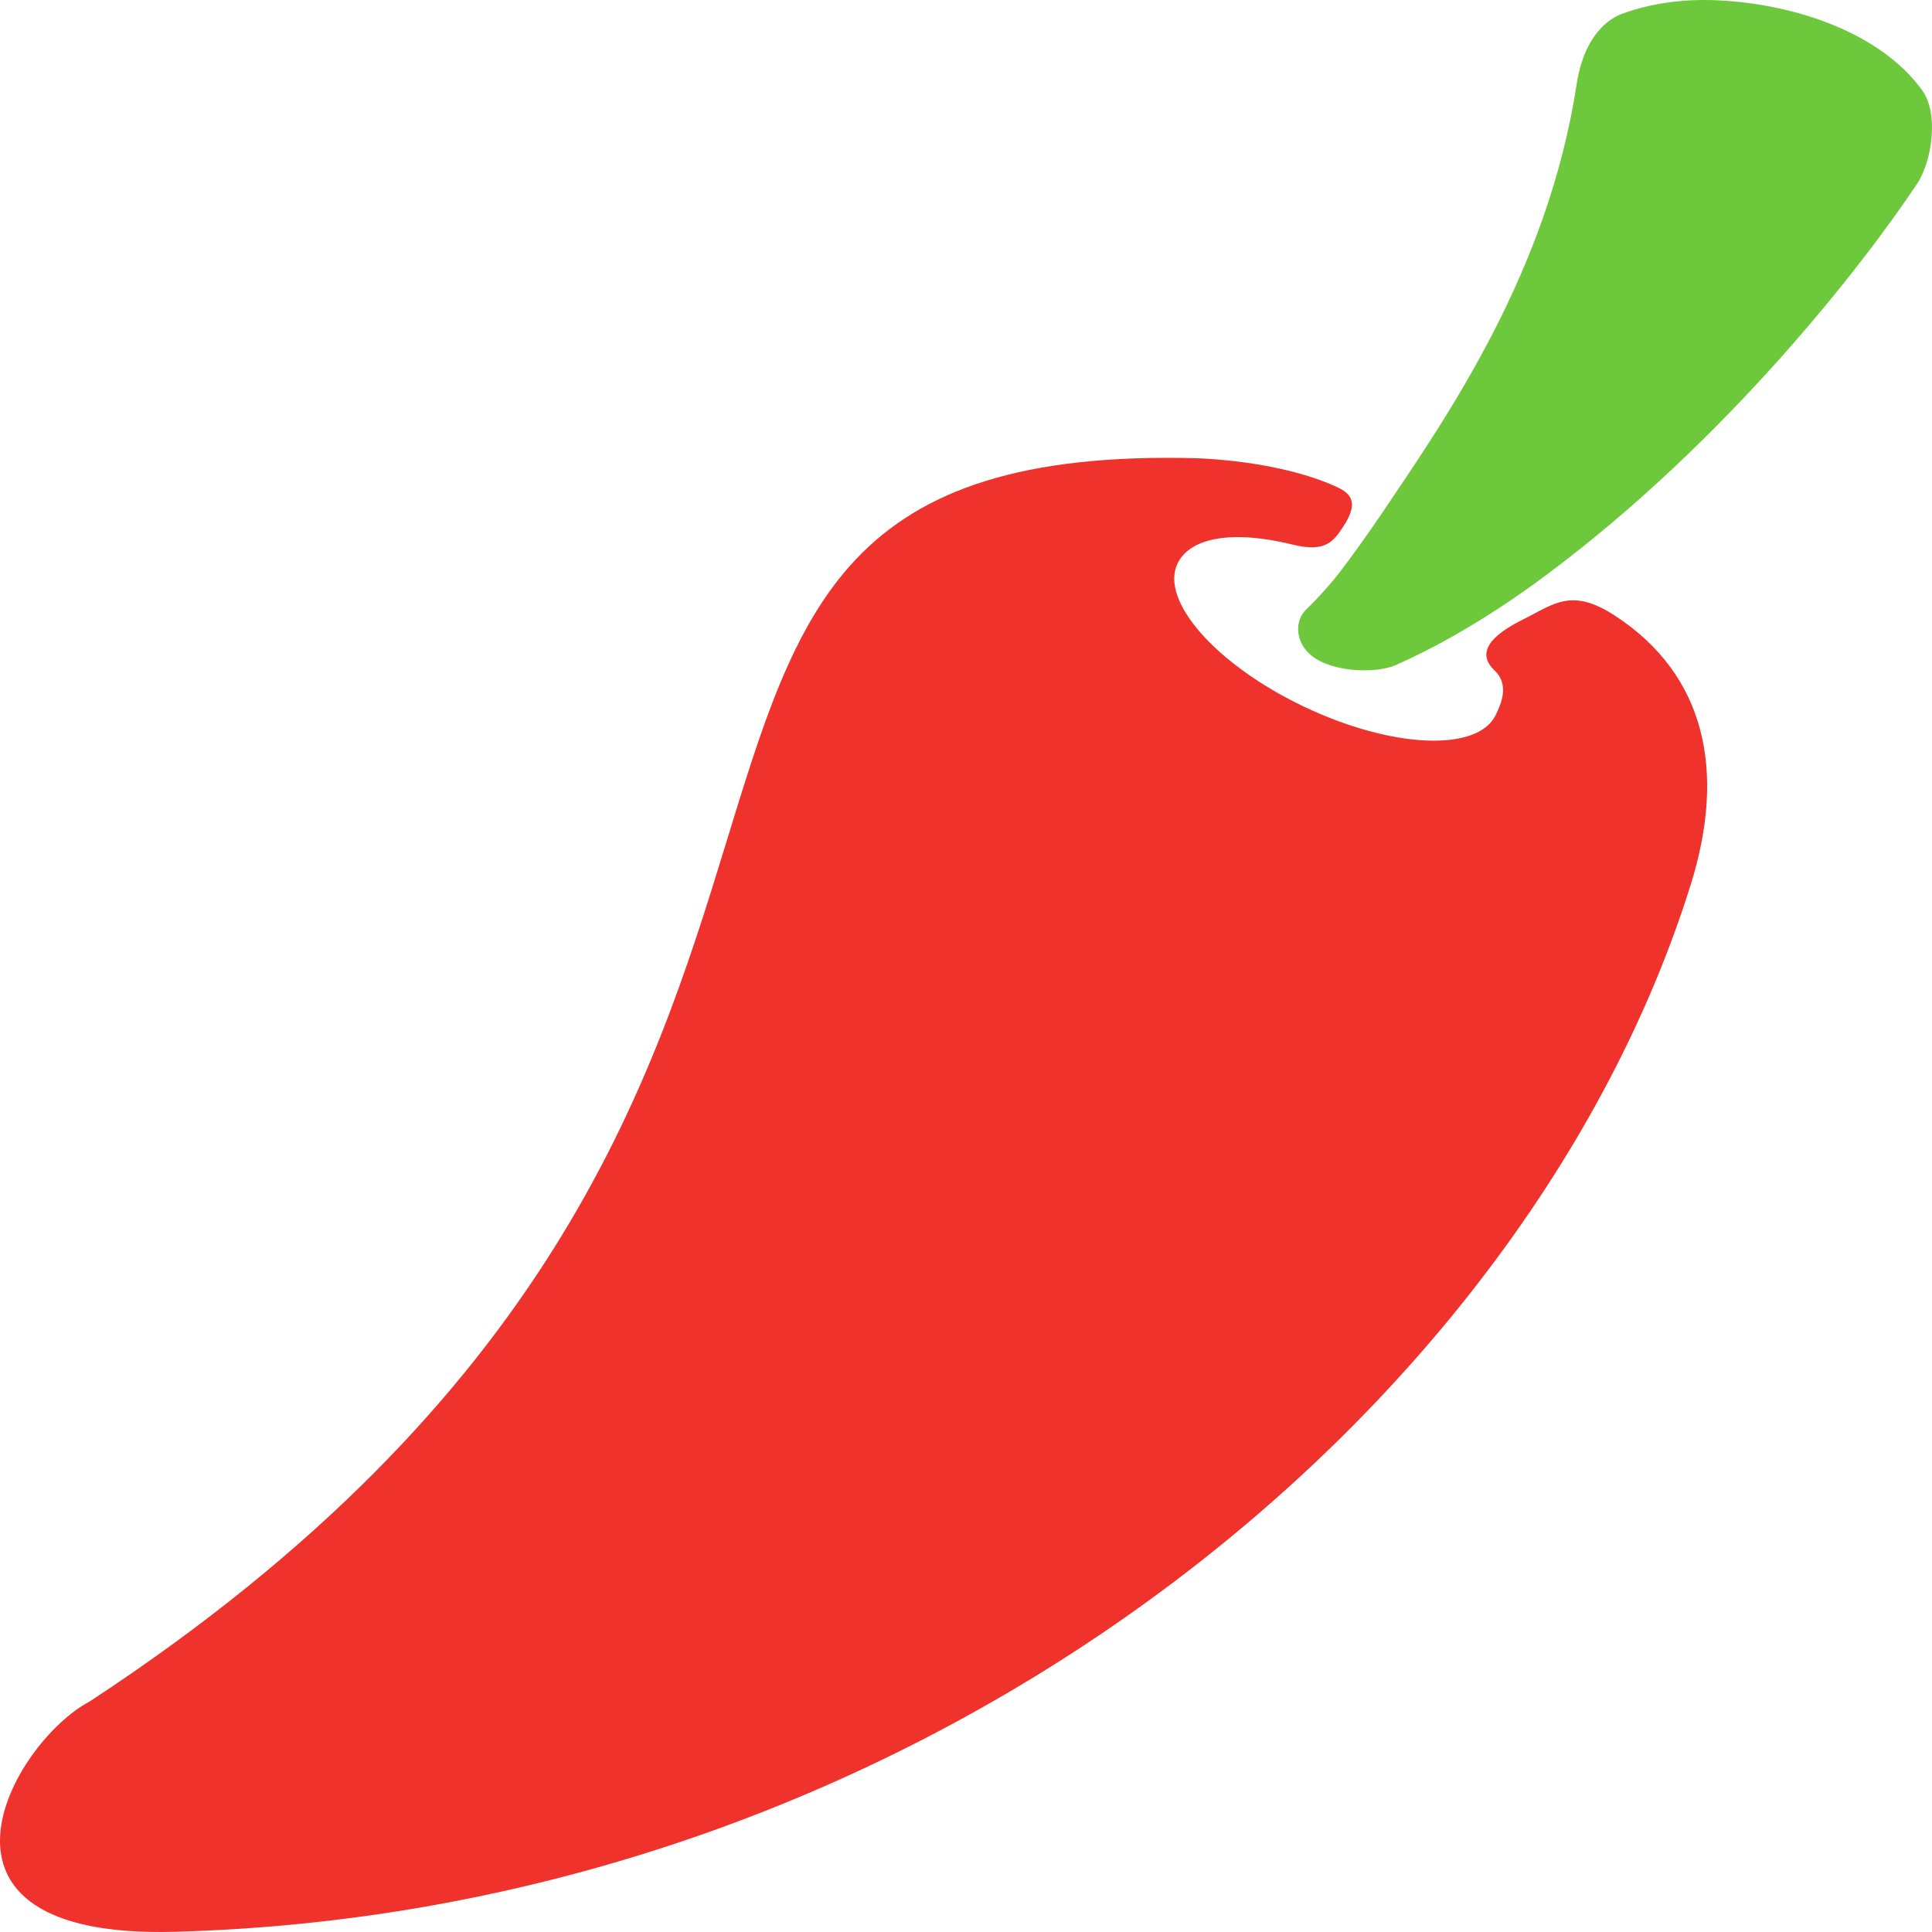
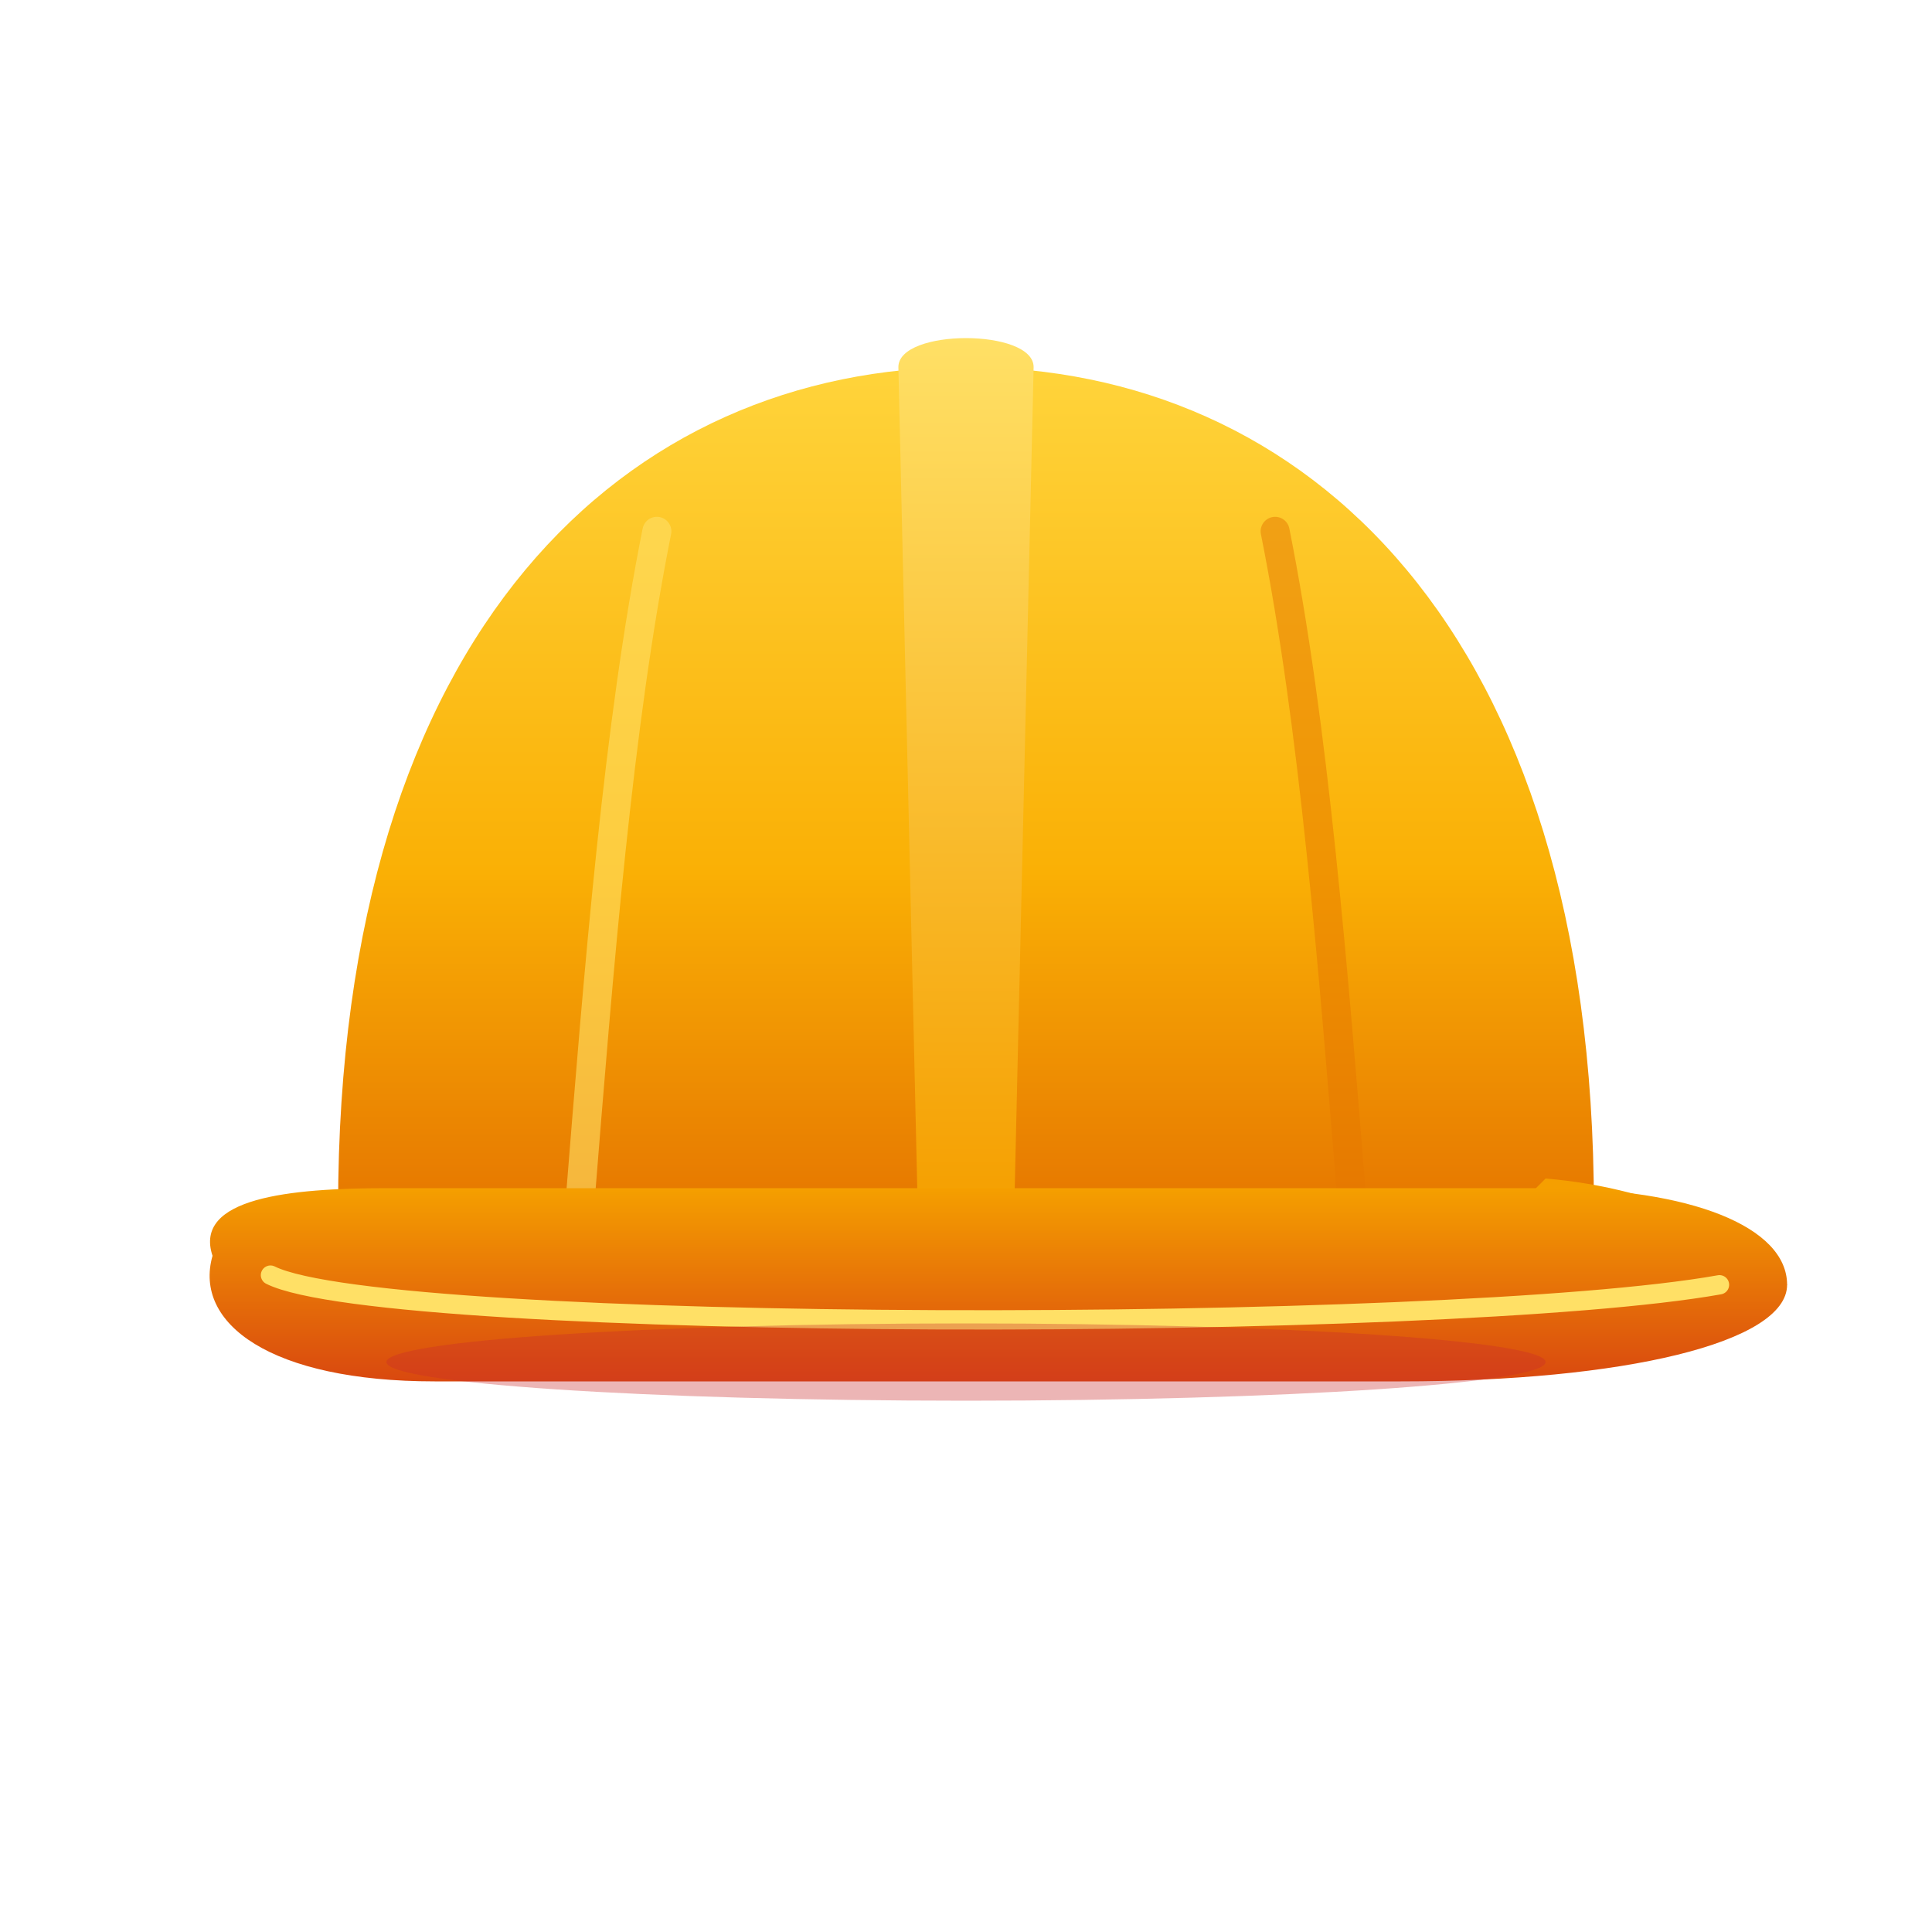
- <svg xmlns="http://www.w3.org/2000/svg" height="100%" stroke-miterlimit="10" style="fill-rule:nonzero;clip-rule:evenodd;stroke-linecap:round;stroke-linejoin:round;" version="1.1" viewBox="31 31 450 450" width="100%" xml:space="preserve">
-   <defs />
-   <g id="图层-1">
-     <path d="M71.716 480.951C245.442 476.178 386.182 360.591 424.806 237.032C433.072 210.6 428.265 188.187 407.178 174.42C397.044 167.804 393.006 171.672 385.839 175.233C380.422 177.925 373.922 182.241 379.097 187.137C382.615 190.465 380.668 194.9 379.363 197.573C375.125 206.224 355.105 205.326 334.648 195.56C314.192 185.793 301.05 170.855 305.297 162.204C308.269 156.139 318.139 154.402 332.173 157.868C339.807 159.753 341.653 156.992 343.845 153.691C347.933 147.536 345.196 145.675 341.891 144.204C333.356 140.404 321.576 138.261 309.985 137.735C145.144 133.229 267.528 285.847 51.897 427.303C33.873 436.816 7.71 482.711 71.716 480.951Z" fill="#f0322d" fill-rule="nonzero" opacity="1" stroke="none" />
-     <path d="M356.231 185.86C360.69 183.864 365.088 181.629 369.434 179.183C376.947 174.899 384.181 170.153 391.092 164.973C433.422 133.468 465.071 92.521 477.548 73.77C481.013 68.562 482.62 57.487 478.761 52.105C469.108 38.643 449.136 31.957 431.287 31.081C423.477 30.698 415.771 31.663 408.83 34.208C405.923 35.274 400.017 38.968 398.218 50.692C391.564 94.082 368.434 127.479 353.408 149.769C349.45 155.652 345.898 160.541 342.996 164.35C341.599 166.185 338.313 170.011 335.256 172.935C332.41 175.658 332.712 180.687 336.496 183.727C341.343 187.62 351.538 187.958 356.231 185.86Z" fill="#6ec83c" fill-rule="nonzero" opacity="1" stroke="none" />
-   </g>
+ <svg xmlns="http://www.w3.org/2000/svg" viewBox="0 0 200 200" width="100%" height="100%">
+   <defs>
+     <linearGradient id="helmetGrad" x1="0%" y1="0%" x2="0%" y2="100%">
+       <stop offset="0%" stop-color="#FFD43B" />
+       <stop offset="60%" stop-color="#FAB005" />
+       <stop offset="100%" stop-color="#E67700" />
+     </linearGradient>
+     <linearGradient id="ridgeGrad" x1="0%" y1="0%" x2="0%" y2="100%">
+       <stop offset="0%" stop-color="#FFE066" />
+       <stop offset="100%" stop-color="#F59F00" />
+     </linearGradient>
+     <linearGradient id="brimGrad" x1="0%" y1="0%" x2="0%" y2="100%">
+       <stop offset="0%" stop-color="#F59F00" />
+       <stop offset="100%" stop-color="#D9480F" />
+     </linearGradient>
+   </defs>
+   <path d="M 35 125             C 35 65, 65 38, 100 38             C 135 38, 165 65, 165 125             Z" fill="url(#helmetGrad)" />
+   <path d="M 93 38             C 93 34, 107 34, 107 38             L 105 125             L 95 125             Z" fill="url(#ridgeGrad)" />
+   <path d="M 68 55 C 64 75, 62 100, 60 125" fill="none" stroke="#FFE066" stroke-width="3" stroke-linecap="round" opacity="0.6" />
+   <path d="M 132 55 C 136 75, 138 100, 140 125" fill="none" stroke="#E67700" stroke-width="3" stroke-linecap="round" opacity="0.5" />
+   <path d="M 160 122             C 172 123, 182 128, 185 133             C 178 136, 162 135, 150 132             Z" fill="#F59F00" />
+   <path d="M 22 130             C 20 124, 30 123, 40 123             L 160 123             C 175 123, 185 127, 185 133             C 185 139, 168 143, 145 143             L 45 143             C 28 143, 20 137, 22 130             Z" fill="url(#brimGrad)" />
+   <path d="M 28 132             C 40 138, 150 138, 178 133" fill="none" stroke="#FFE066" stroke-width="2" stroke-linecap="round" />
+   <ellipse cx="100" cy="141" rx="60" ry="4" fill="#C92A2A" opacity="0.35" />
</svg>
